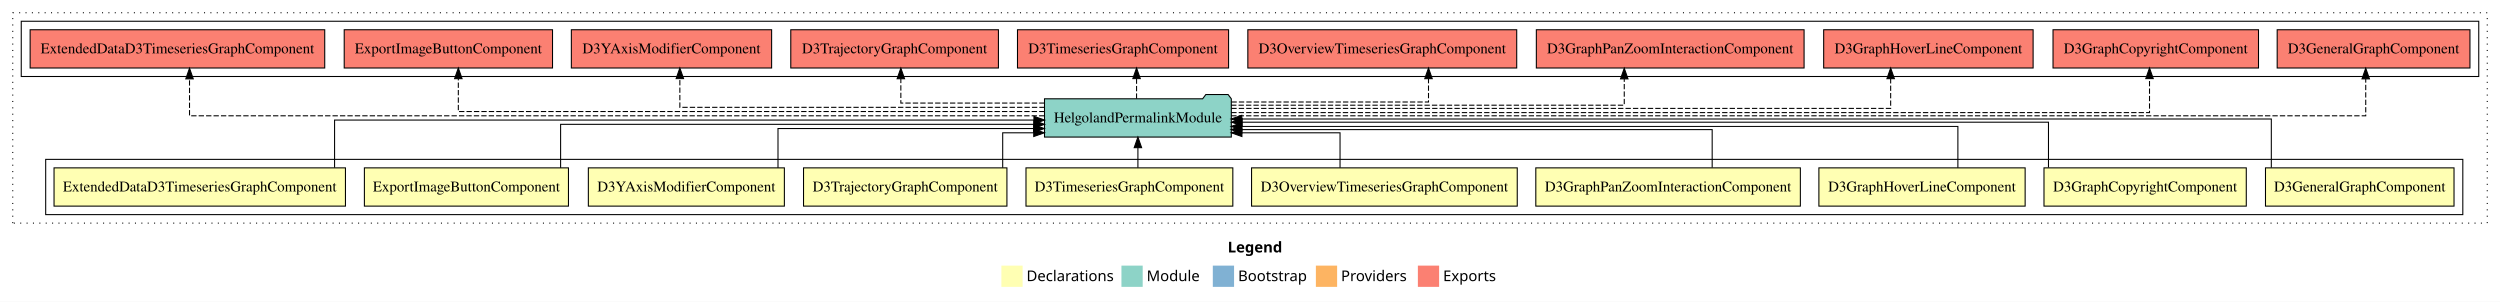
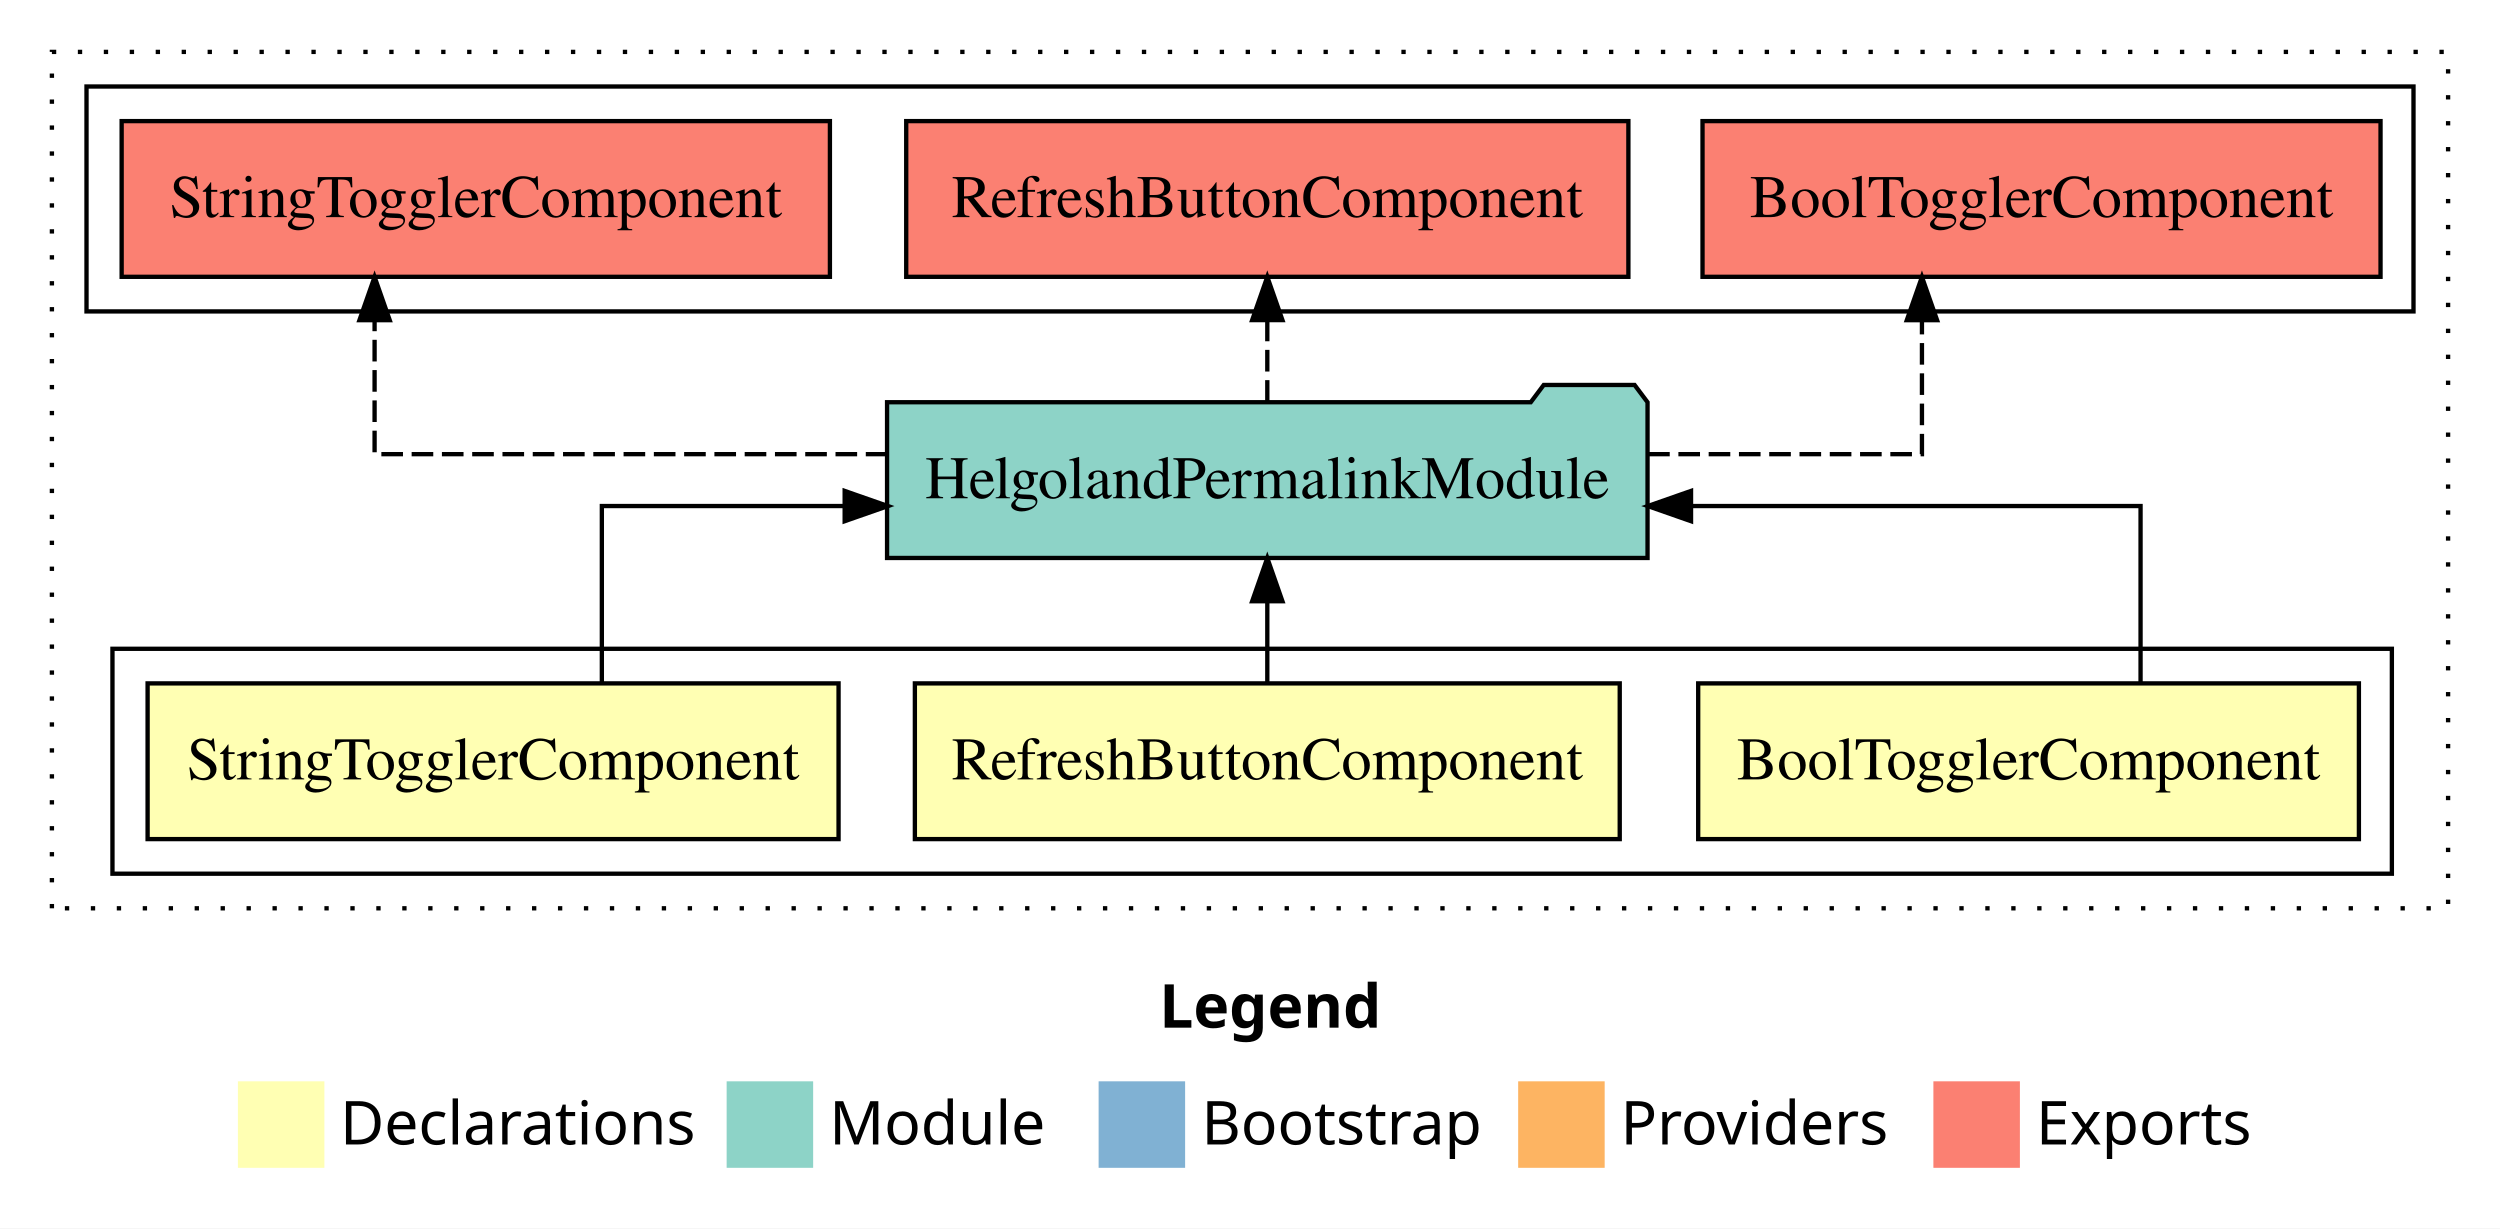
- <svg xmlns="http://www.w3.org/2000/svg" width="2353pt" height="284pt" viewBox="0.00 0.00 2353.00 284.00">
+ <svg xmlns="http://www.w3.org/2000/svg" width="578pt" height="284pt" viewBox="0.00 0.00 578.00 284.00">
  <g id="graph0" class="graph" transform="scale(1 1) rotate(0) translate(4 280)">
-     <polygon fill="#ffffff" stroke="transparent" points="-4,4 -4,-280 2349,-280 2349,4 -4,4" />
-     <text text-anchor="start" x="1151.509" y="-42.4" font-family="sans-serif" font-weight="bold" font-size="14.00" fill="#000000">Legend</text>
-     <polygon fill="#ffffb3" stroke="transparent" points="938.5,-10 938.5,-30 958.5,-30 958.5,-10 938.5,-10" />
-     <text text-anchor="start" x="962.129" y="-15.4" font-family="sans-serif" font-size="14.00" fill="#000000">  Declarations</text>
-     <polygon fill="#8dd3c7" stroke="transparent" points="1051.5,-10 1051.5,-30 1071.5,-30 1071.5,-10 1051.5,-10" />
-     <text text-anchor="start" x="1075.225" y="-15.4" font-family="sans-serif" font-size="14.00" fill="#000000">  Module</text>
-     <polygon fill="#80b1d3" stroke="transparent" points="1137.5,-10 1137.5,-30 1157.5,-30 1157.5,-10 1137.5,-10" />
-     <text text-anchor="start" x="1161.281" y="-15.4" font-family="sans-serif" font-size="14.00" fill="#000000">  Bootstrap</text>
-     <polygon fill="#fdb462" stroke="transparent" points="1234.5,-10 1234.5,-30 1254.5,-30 1254.5,-10 1234.5,-10" />
-     <text text-anchor="start" x="1258.173" y="-15.4" font-family="sans-serif" font-size="14.00" fill="#000000">  Providers</text>
-     <polygon fill="#fb8072" stroke="transparent" points="1330.5,-10 1330.5,-30 1350.5,-30 1350.5,-10 1330.5,-10" />
-     <text text-anchor="start" x="1354.226" y="-15.4" font-family="sans-serif" font-size="14.00" fill="#000000">  Exports</text>
+     <polygon fill="#ffffff" stroke="transparent" points="-4,4 -4,-280 574,-280 574,4 -4,4" />
+     <text text-anchor="start" x="264.009" y="-42.4" font-family="sans-serif" font-weight="bold" font-size="14.00" fill="#000000">Legend</text>
+     <polygon fill="#ffffb3" stroke="transparent" points="51,-10 51,-30 71,-30 71,-10 51,-10" />
+     <text text-anchor="start" x="74.629" y="-15.4" font-family="sans-serif" font-size="14.00" fill="#000000">  Declarations</text>
+     <polygon fill="#8dd3c7" stroke="transparent" points="164,-10 164,-30 184,-30 184,-10 164,-10" />
+     <text text-anchor="start" x="187.725" y="-15.4" font-family="sans-serif" font-size="14.00" fill="#000000">  Module</text>
+     <polygon fill="#80b1d3" stroke="transparent" points="250,-10 250,-30 270,-30 270,-10 250,-10" />
+     <text text-anchor="start" x="273.781" y="-15.4" font-family="sans-serif" font-size="14.00" fill="#000000">  Bootstrap</text>
+     <polygon fill="#fdb462" stroke="transparent" points="347,-10 347,-30 367,-30 367,-10 347,-10" />
+     <text text-anchor="start" x="370.673" y="-15.4" font-family="sans-serif" font-size="14.00" fill="#000000">  Providers</text>
+     <polygon fill="#fb8072" stroke="transparent" points="443,-10 443,-30 463,-30 463,-10 443,-10" />
+     <text text-anchor="start" x="466.726" y="-15.4" font-family="sans-serif" font-size="14.00" fill="#000000">  Exports</text>
    <g id="clust1" class="cluster">
-       <polygon fill="none" stroke="#000000" stroke-dasharray="1,5" points="8,-70 8,-268 2337,-268 2337,-70 8,-70" />
+       <polygon fill="none" stroke="#000000" stroke-dasharray="1,5" points="8,-70 8,-268 562,-268 562,-70 8,-70" />
    </g>
    <g id="clust2" class="cluster">
-       <polygon fill="none" stroke="#000000" points="39,-78 39,-130 2314,-130 2314,-78 39,-78" />
+       <polygon fill="none" stroke="#000000" points="22,-78 22,-130 549,-130 549,-78 22,-78" />
    </g>
-     <g id="clust14" class="cluster">
-       <polygon fill="none" stroke="#000000" points="16,-208 16,-260 2329,-260 2329,-208 16,-208" />
+     <g id="clust7" class="cluster">
+       <polygon fill="none" stroke="#000000" points="16,-208 16,-260 554,-260 554,-208 16,-208" />
    </g>
    <g id="node1" class="node">
-       <polygon fill="#ffffb3" stroke="#000000" points="2305.723,-122 2128.277,-122 2128.277,-86 2305.723,-86 2305.723,-122" />
-       <text text-anchor="middle" x="2217" y="-99.8" font-family="Times,serif" font-size="14.00" fill="#000000">D3GeneralGraphComponent</text>
+       <polygon fill="#ffffb3" stroke="#000000" points="541.378,-122 388.622,-122 388.622,-86 541.378,-86 541.378,-122" />
+       <text text-anchor="middle" x="465" y="-99.8" font-family="Times,serif" font-size="14.00" fill="#000000">BoolTogglerComponent</text>
    </g>
-     <g id="node11" class="node">
-       <polygon fill="#8dd3c7" stroke="#000000" points="1154.911,-187 1151.911,-191 1130.911,-191 1127.911,-187 979.088,-187 979.088,-151 1154.911,-151 1154.911,-187" />
-       <text text-anchor="middle" x="1067" y="-164.8" font-family="Times,serif" font-size="14.00" fill="#000000">HelgolandPermalinkModule</text>
+     <g id="node4" class="node">
+       <polygon fill="#8dd3c7" stroke="#000000" points="376.911,-187 373.911,-191 352.911,-191 349.911,-187 201.089,-187 201.089,-151 376.911,-151 376.911,-187" />
+       <text text-anchor="middle" x="289" y="-164.8" font-family="Times,serif" font-size="14.00" fill="#000000">HelgolandPermalinkModule</text>
    </g>
    <g id="edge1" class="edge">
-       <path fill="none" stroke="#000000" d="M2133.764,-122.169C2133.764,-141.09 2133.764,-168 2133.764,-168 2133.764,-168 1164.751,-168 1164.751,-168" />
-       <polygon fill="#000000" stroke="#000000" points="1164.751,-164.5 1154.751,-168 1164.751,-171.5 1164.751,-164.5" />
+       <path fill="none" stroke="#000000" d="M490.896,-122.022C490.896,-139.373 490.896,-163 490.896,-163 490.896,-163 386.967,-163 386.967,-163" />
+       <polygon fill="#000000" stroke="#000000" points="386.967,-159.5 376.967,-163 386.967,-166.5 386.967,-159.5" />
    </g>
    <g id="node2" class="node">
-       <polygon fill="#ffffb3" stroke="#000000" points="2110.199,-122 1919.801,-122 1919.801,-86 2110.199,-86 2110.199,-122" />
-       <text text-anchor="middle" x="2015" y="-99.8" font-family="Times,serif" font-size="14.00" fill="#000000">D3GraphCopyrightComponent</text>
+       <polygon fill="#ffffb3" stroke="#000000" points="370.482,-122 207.518,-122 207.518,-86 370.482,-86 370.482,-122" />
+       <text text-anchor="middle" x="289" y="-99.8" font-family="Times,serif" font-size="14.00" fill="#000000">RefreshButtonComponent</text>
    </g>
    <g id="edge2" class="edge">
-       <path fill="none" stroke="#000000" d="M1924.025,-122.302C1924.025,-140.27 1924.025,-165 1924.025,-165 1924.025,-165 1165.089,-165 1165.089,-165" />
-       <polygon fill="#000000" stroke="#000000" points="1165.089,-161.5 1155.089,-165 1165.089,-168.5 1165.089,-161.5" />
+       <path fill="none" stroke="#000000" d="M289,-122.106C289,-122.106 289,-140.991 289,-140.991" />
+       <polygon fill="#000000" stroke="#000000" points="285.5,-140.991 289,-150.991 292.5,-140.991 285.5,-140.991" />
    </g>
    <g id="node3" class="node">
-       <polygon fill="#ffffb3" stroke="#000000" points="1902.06,-122 1707.94,-122 1707.94,-86 1902.06,-86 1902.06,-122" />
-       <text text-anchor="middle" x="1805" y="-99.8" font-family="Times,serif" font-size="14.00" fill="#000000">D3GraphHoverLineComponent</text>
+       <polygon fill="#ffffb3" stroke="#000000" points="189.875,-122 30.125,-122 30.125,-86 189.875,-86 189.875,-122" />
+       <text text-anchor="middle" x="110" y="-99.8" font-family="Times,serif" font-size="14.00" fill="#000000">StringTogglerComponent</text>
    </g>
    <g id="edge3" class="edge">
-       <path fill="none" stroke="#000000" d="M1838.76,-122.035C1838.76,-138.734 1838.76,-161 1838.76,-161 1838.76,-161 1164.779,-161 1164.779,-161" />
-       <polygon fill="#000000" stroke="#000000" points="1164.779,-157.5 1154.779,-161 1164.779,-164.5 1164.779,-157.5" />
+       <path fill="none" stroke="#000000" d="M135.146,-122.022C135.146,-139.373 135.146,-163 135.146,-163 135.146,-163 191.287,-163 191.287,-163" />
+       <polygon fill="#000000" stroke="#000000" points="191.287,-166.5 201.287,-163 191.287,-159.5 191.287,-166.5" />
    </g>
-     <g id="node4" class="node">
-       <polygon fill="#ffffb3" stroke="#000000" points="1690.498,-122 1441.502,-122 1441.502,-86 1690.498,-86 1690.498,-122" />
-       <text text-anchor="middle" x="1566" y="-99.8" font-family="Times,serif" font-size="14.00" fill="#000000">D3GraphPanZoomInteractionComponent</text>
+     <g id="node5" class="node">
+       <polygon fill="#fb8072" stroke="#000000" points="546.379,-252 389.622,-252 389.622,-216 546.379,-216 546.379,-252" />
+       <text text-anchor="middle" x="468" y="-229.8" font-family="Times,serif" font-size="14.00" fill="#000000">BoolTogglerComponent </text>
    </g>
    <g id="edge4" class="edge">
-       <path fill="none" stroke="#000000" d="M1607.5,-122.282C1607.5,-137.948 1607.5,-158 1607.5,-158 1607.5,-158 1164.742,-158 1164.742,-158" />
-       <polygon fill="#000000" stroke="#000000" points="1164.742,-154.5 1154.742,-158 1164.742,-161.5 1164.742,-154.5" />
+       <path fill="none" stroke="#000000" stroke-dasharray="5,2" d="M377.043,-175C410.34,-175 440.354,-175 440.354,-175 440.354,-175 440.354,-205.977 440.354,-205.977" />
+       <polygon fill="#000000" stroke="#000000" points="436.854,-205.977 440.354,-215.977 443.854,-205.977 436.854,-205.977" />
    </g>
-     <g id="node5" class="node">
-       <polygon fill="#ffffb3" stroke="#000000" points="1424.032,-122 1173.968,-122 1173.968,-86 1424.032,-86 1424.032,-122" />
-       <text text-anchor="middle" x="1299" y="-99.8" font-family="Times,serif" font-size="14.00" fill="#000000">D3OverviewTimeseriesGraphComponent</text>
+     <g id="node6" class="node">
+       <polygon fill="#fb8072" stroke="#000000" points="372.483,-252 205.518,-252 205.518,-216 372.483,-216 372.483,-252" />
+       <text text-anchor="middle" x="289" y="-229.8" font-family="Times,serif" font-size="14.00" fill="#000000">RefreshButtonComponent </text>
    </g>
    <g id="edge5" class="edge">
-       <path fill="none" stroke="#000000" d="M1257.245,-122.124C1257.245,-136.783 1257.245,-155 1257.245,-155 1257.245,-155 1164.883,-155 1164.883,-155" />
-       <polygon fill="#000000" stroke="#000000" points="1164.883,-151.5 1154.883,-155 1164.883,-158.5 1164.883,-151.5" />
+       <path fill="none" stroke="#000000" stroke-dasharray="5,2" d="M289,-187.106C289,-187.106 289,-205.991 289,-205.991" />
+       <polygon fill="#000000" stroke="#000000" points="285.5,-205.991 289,-215.991 292.5,-205.991 285.5,-205.991" />
    </g>
-     <g id="node6" class="node">
-       <polygon fill="#ffffb3" stroke="#000000" points="1156.339,-122 961.661,-122 961.661,-86 1156.339,-86 1156.339,-122" />
-       <text text-anchor="middle" x="1059" y="-99.8" font-family="Times,serif" font-size="14.00" fill="#000000">D3TimeseriesGraphComponent</text>
+     <g id="node7" class="node">
+       <polygon fill="#fb8072" stroke="#000000" points="187.876,-252 24.124,-252 24.124,-216 187.876,-216 187.876,-252" />
+       <text text-anchor="middle" x="106" y="-229.8" font-family="Times,serif" font-size="14.00" fill="#000000">StringTogglerComponent </text>
    </g>
    <g id="edge6" class="edge">
-       <path fill="none" stroke="#000000" d="M1067,-122.106C1067,-122.106 1067,-140.991 1067,-140.991" />
-       <polygon fill="#000000" stroke="#000000" points="1063.5,-140.991 1067,-150.991 1070.5,-140.991 1063.5,-140.991" />
-     </g>
-     <g id="node7" class="node">
-       <polygon fill="#ffffb3" stroke="#000000" points="943.72,-122 752.28,-122 752.28,-86 943.72,-86 943.72,-122" />
-       <text text-anchor="middle" x="848" y="-99.8" font-family="Times,serif" font-size="14.00" fill="#000000">D3TrajectoryGraphComponent</text>
-     </g>
-     <g id="edge7" class="edge">
-       <path fill="none" stroke="#000000" d="M939.735,-122.124C939.735,-136.783 939.735,-155 939.735,-155 939.735,-155 968.957,-155 968.957,-155" />
-       <polygon fill="#000000" stroke="#000000" points="968.957,-158.5 978.957,-155 968.957,-151.5 968.957,-158.5" />
-     </g>
-     <g id="node8" class="node">
-       <polygon fill="#ffffb3" stroke="#000000" points="734.249,-122 549.751,-122 549.751,-86 734.249,-86 734.249,-122" />
-       <text text-anchor="middle" x="642" y="-99.8" font-family="Times,serif" font-size="14.00" fill="#000000">D3YAxisModifierComponent</text>
-     </g>
-     <g id="edge8" class="edge">
-       <path fill="none" stroke="#000000" d="M728.25,-122.009C728.25,-138.049 728.25,-159 728.25,-159 728.25,-159 968.882,-159 968.882,-159" />
-       <polygon fill="#000000" stroke="#000000" points="968.882,-162.5 978.882,-159 968.882,-155.5 968.882,-162.5" />
-     </g>
-     <g id="node9" class="node">
-       <polygon fill="#ffffb3" stroke="#000000" points="531.035,-122 338.965,-122 338.965,-86 531.035,-86 531.035,-122" />
-       <text text-anchor="middle" x="435" y="-99.8" font-family="Times,serif" font-size="14.00" fill="#000000">ExportImageButtonComponent</text>
-     </g>
-     <g id="edge9" class="edge">
-       <path fill="none" stroke="#000000" d="M523.642,-122.022C523.642,-139.373 523.642,-163 523.642,-163 523.642,-163 969.096,-163 969.096,-163" />
-       <polygon fill="#000000" stroke="#000000" points="969.096,-166.5 979.096,-163 969.096,-159.5 969.096,-166.5" />
-     </g>
-     <g id="node10" class="node">
-       <polygon fill="#ffffb3" stroke="#000000" points="321.138,-122 46.862,-122 46.862,-86 321.138,-86 321.138,-122" />
-       <text text-anchor="middle" x="184" y="-99.8" font-family="Times,serif" font-size="14.00" fill="#000000">ExtendedDataD3TimeseriesGraphComponent</text>
-     </g>
-     <g id="edge10" class="edge">
-       <path fill="none" stroke="#000000" d="M310.901,-122.222C310.901,-140.828 310.901,-167 310.901,-167 310.901,-167 969.157,-167 969.157,-167" />
-       <polygon fill="#000000" stroke="#000000" points="969.157,-170.5 979.157,-167 969.157,-163.5 969.157,-170.5" />
-     </g>
-     <g id="node12" class="node">
-       <polygon fill="#fb8072" stroke="#000000" points="2320.722,-252 2139.278,-252 2139.278,-216 2320.722,-216 2320.722,-252" />
-       <text text-anchor="middle" x="2230" y="-229.8" font-family="Times,serif" font-size="14.00" fill="#000000">D3GeneralGraphComponent </text>
-     </g>
-     <g id="edge11" class="edge">
-       <path fill="none" stroke="#000000" stroke-dasharray="5,2" d="M1154.808,-171C1424.49,-171 2222.625,-171 2222.625,-171 2222.625,-171 2222.625,-205.778 2222.625,-205.778" />
-       <polygon fill="#000000" stroke="#000000" points="2219.125,-205.778 2222.625,-215.778 2226.125,-205.778 2219.125,-205.778" />
-     </g>
-     <g id="node13" class="node">
-       <polygon fill="#fb8072" stroke="#000000" points="2121.699,-252 1928.301,-252 1928.301,-216 2121.699,-216 2121.699,-252" />
-       <text text-anchor="middle" x="2025" y="-229.8" font-family="Times,serif" font-size="14.00" fill="#000000">D3GraphCopyrightComponent </text>
-     </g>
-     <g id="edge12" class="edge">
-       <path fill="none" stroke="#000000" stroke-dasharray="5,2" d="M1154.867,-174C1390.574,-174 2019.125,-174 2019.125,-174 2019.125,-174 2019.125,-205.998 2019.125,-205.998" />
-       <polygon fill="#000000" stroke="#000000" points="2015.625,-205.998 2019.125,-215.998 2022.625,-205.998 2015.625,-205.998" />
-     </g>
-     <g id="node14" class="node">
-       <polygon fill="#fb8072" stroke="#000000" points="1909.561,-252 1712.439,-252 1712.439,-216 1909.561,-216 1909.561,-252" />
-       <text text-anchor="middle" x="1811" y="-229.8" font-family="Times,serif" font-size="14.00" fill="#000000">D3GraphHoverLineComponent </text>
-     </g>
-     <g id="edge13" class="edge">
-       <path fill="none" stroke="#000000" stroke-dasharray="5,2" d="M1154.941,-178C1344.682,-178 1775.49,-178 1775.49,-178 1775.49,-178 1775.49,-205.973 1775.49,-205.973" />
-       <polygon fill="#000000" stroke="#000000" points="1771.99,-205.973 1775.49,-215.973 1778.99,-205.973 1771.99,-205.973" />
-     </g>
-     <g id="node15" class="node">
-       <polygon fill="#fb8072" stroke="#000000" points="1693.998,-252 1442.002,-252 1442.002,-216 1693.998,-216 1693.998,-252" />
-       <text text-anchor="middle" x="1568" y="-229.8" font-family="Times,serif" font-size="14.00" fill="#000000">D3GraphPanZoomInteractionComponent </text>
-     </g>
-     <g id="edge14" class="edge">
-       <path fill="none" stroke="#000000" stroke-dasharray="5,2" d="M1154.717,-181C1287.633,-181 1524.75,-181 1524.75,-181 1524.75,-181 1524.75,-205.76 1524.75,-205.76" />
-       <polygon fill="#000000" stroke="#000000" points="1521.25,-205.76 1524.75,-215.76 1528.25,-205.76 1521.25,-205.76" />
-     </g>
-     <g id="node16" class="node">
-       <polygon fill="#fb8072" stroke="#000000" points="1423.533,-252 1170.467,-252 1170.467,-216 1423.533,-216 1423.533,-252" />
-       <text text-anchor="middle" x="1297" y="-229.8" font-family="Times,serif" font-size="14.00" fill="#000000">D3OverviewTimeseriesGraphComponent </text>
-     </g>
-     <g id="edge15" class="edge">
-       <path fill="none" stroke="#000000" stroke-dasharray="5,2" d="M1155.044,-184C1234.999,-184 1340.505,-184 1340.505,-184 1340.505,-184 1340.505,-205.949 1340.505,-205.949" />
-       <polygon fill="#000000" stroke="#000000" points="1337.005,-205.949 1340.505,-215.949 1344.005,-205.949 1337.005,-205.949" />
-     </g>
-     <g id="node17" class="node">
-       <polygon fill="#fb8072" stroke="#000000" points="1152.339,-252 953.661,-252 953.661,-216 1152.339,-216 1152.339,-252" />
-       <text text-anchor="middle" x="1053" y="-229.8" font-family="Times,serif" font-size="14.00" fill="#000000">D3TimeseriesGraphComponent </text>
-     </g>
-     <g id="edge16" class="edge">
-       <path fill="none" stroke="#000000" stroke-dasharray="5,2" d="M1065.732,-187.106C1065.732,-187.106 1065.732,-205.991 1065.732,-205.991" />
-       <polygon fill="#000000" stroke="#000000" points="1062.232,-205.991 1065.732,-215.991 1069.232,-205.991 1062.232,-205.991" />
-     </g>
-     <g id="node18" class="node">
-       <polygon fill="#fb8072" stroke="#000000" points="935.72,-252 740.28,-252 740.28,-216 935.72,-216 935.72,-252" />
-       <text text-anchor="middle" x="838" y="-229.8" font-family="Times,serif" font-size="14.00" fill="#000000">D3TrajectoryGraphComponent </text>
-     </g>
-     <g id="edge17" class="edge">
-       <path fill="none" stroke="#000000" stroke-dasharray="5,2" d="M979.135,-183C916.697,-183 843.875,-183 843.875,-183 843.875,-183 843.875,-205.876 843.875,-205.876" />
-       <polygon fill="#000000" stroke="#000000" points="840.375,-205.876 843.875,-215.876 847.375,-205.876 840.375,-205.876" />
-     </g>
-     <g id="node19" class="node">
-       <polygon fill="#fb8072" stroke="#000000" points="722.249,-252 533.751,-252 533.751,-216 722.249,-216 722.249,-252" />
-       <text text-anchor="middle" x="628" y="-229.8" font-family="Times,serif" font-size="14.00" fill="#000000">D3YAxisModifierComponent </text>
-     </g>
-     <g id="edge18" class="edge">
-       <path fill="none" stroke="#000000" stroke-dasharray="5,2" d="M979.236,-179C853.181,-179 635.875,-179 635.875,-179 635.875,-179 635.875,-205.991 635.875,-205.991" />
-       <polygon fill="#000000" stroke="#000000" points="632.375,-205.991 635.875,-215.991 639.375,-205.991 632.375,-205.991" />
-     </g>
-     <g id="node20" class="node">
-       <polygon fill="#fb8072" stroke="#000000" points="516.034,-252 319.966,-252 319.966,-216 516.034,-216 516.034,-252" />
-       <text text-anchor="middle" x="418" y="-229.8" font-family="Times,serif" font-size="14.00" fill="#000000">ExportImageButtonComponent </text>
-     </g>
-     <g id="edge19" class="edge">
-       <path fill="none" stroke="#000000" stroke-dasharray="5,2" d="M979.069,-175C803.747,-175 427.375,-175 427.375,-175 427.375,-175 427.375,-205.977 427.375,-205.977" />
-       <polygon fill="#000000" stroke="#000000" points="423.875,-205.977 427.375,-215.977 430.875,-205.977 423.875,-205.977" />
-     </g>
-     <g id="node21" class="node">
-       <polygon fill="#fb8072" stroke="#000000" points="301.638,-252 24.362,-252 24.362,-216 301.638,-216 301.638,-252" />
-       <text text-anchor="middle" x="163" y="-229.8" font-family="Times,serif" font-size="14.00" fill="#000000">ExtendedDataD3TimeseriesGraphComponent </text>
-     </g>
-     <g id="edge20" class="edge">
-       <path fill="none" stroke="#000000" stroke-dasharray="5,2" d="M978.969,-171C753.773,-171 174.375,-171 174.375,-171 174.375,-171 174.375,-205.778 174.375,-205.778" />
-       <polygon fill="#000000" stroke="#000000" points="170.875,-205.778 174.375,-215.778 177.875,-205.778 170.875,-205.778" />
+       <path fill="none" stroke="#000000" stroke-dasharray="5,2" d="M201.17,-175C144.994,-175 82.604,-175 82.604,-175 82.604,-175 82.604,-205.977 82.604,-205.977" />
+       <polygon fill="#000000" stroke="#000000" points="79.104,-205.977 82.604,-215.977 86.104,-205.977 79.104,-205.977" />
    </g>
  </g>
</svg>
